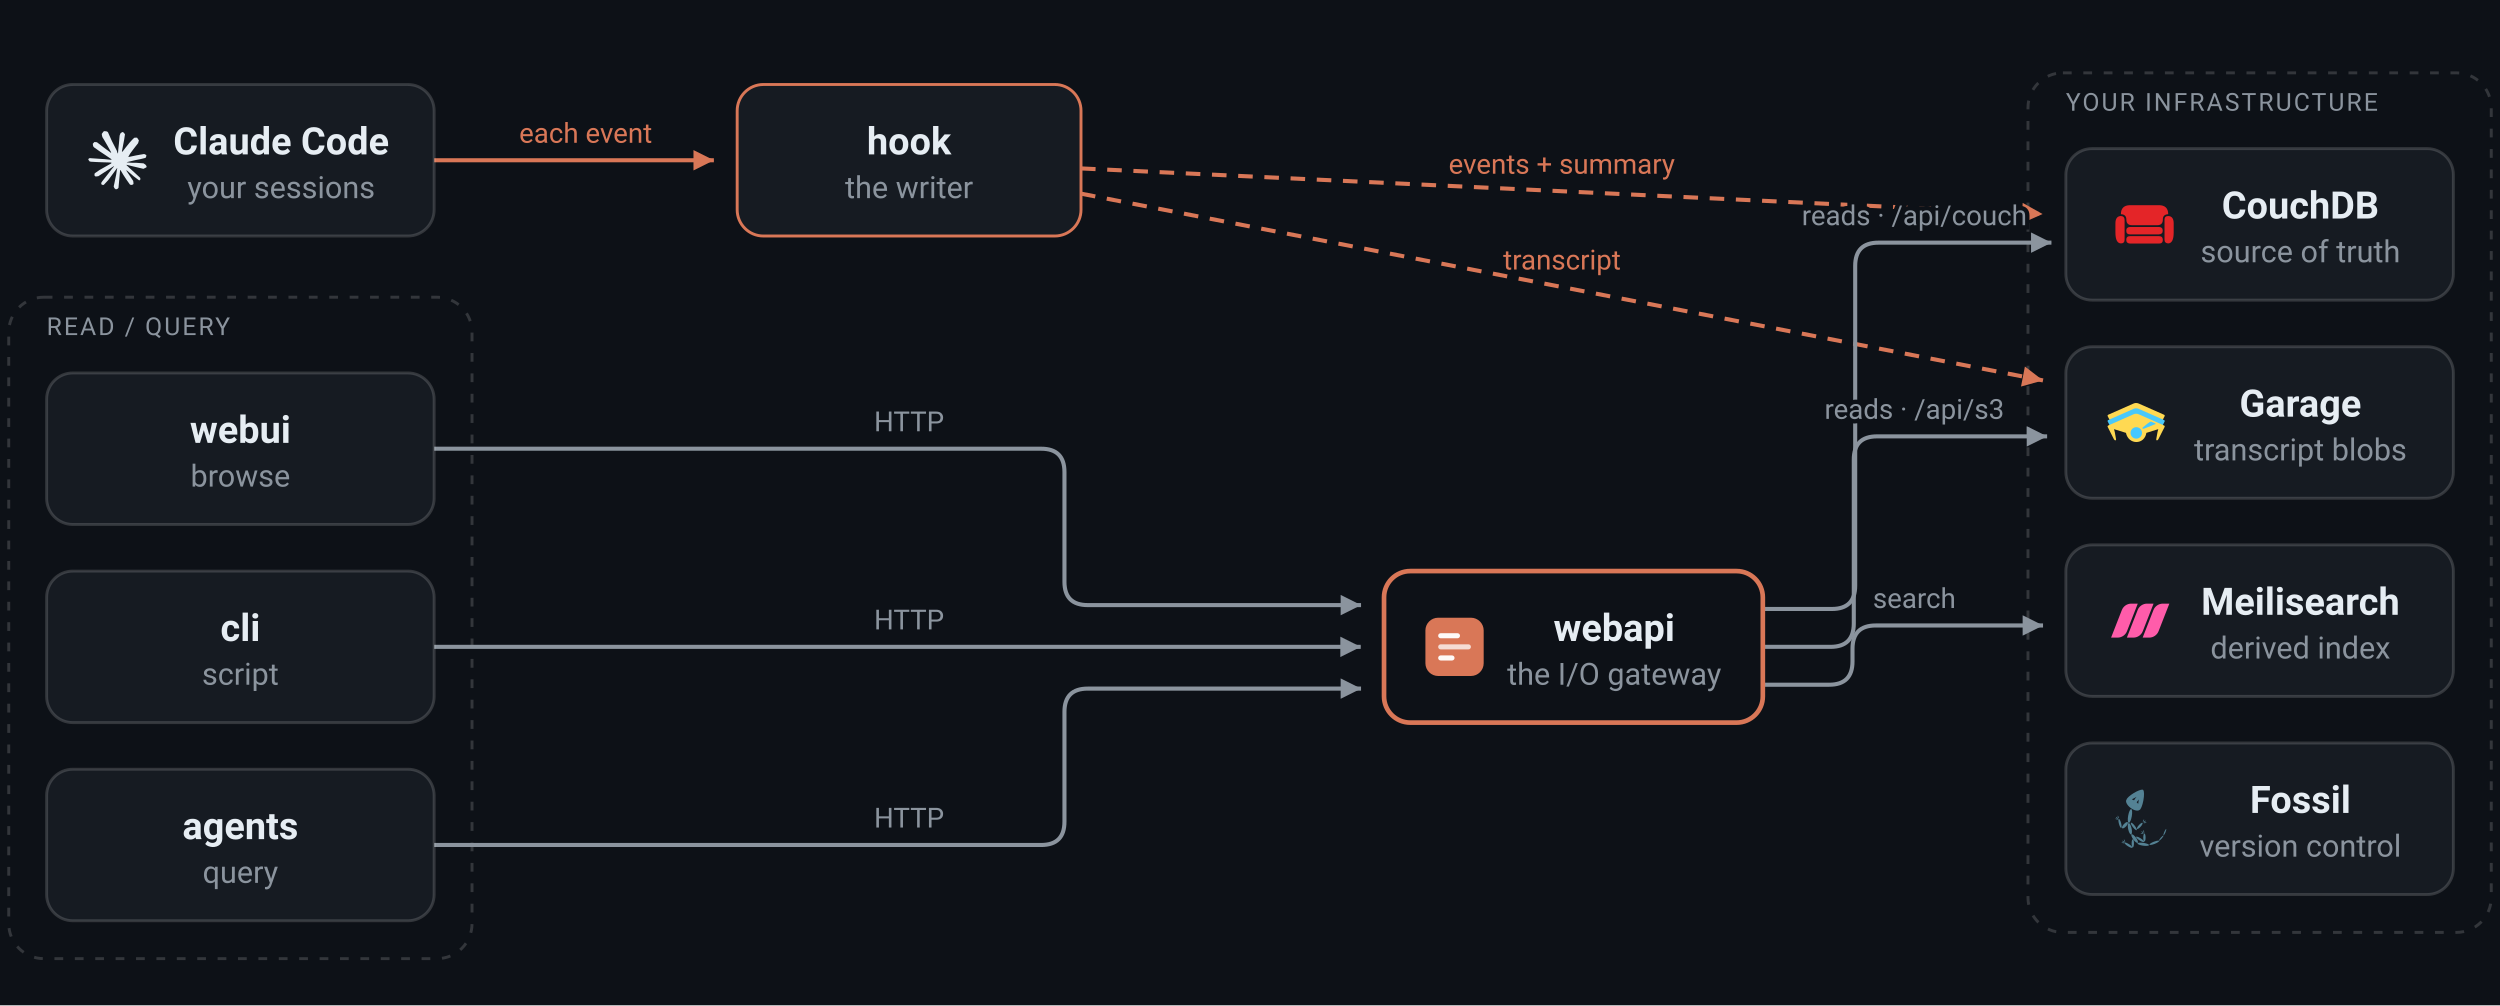
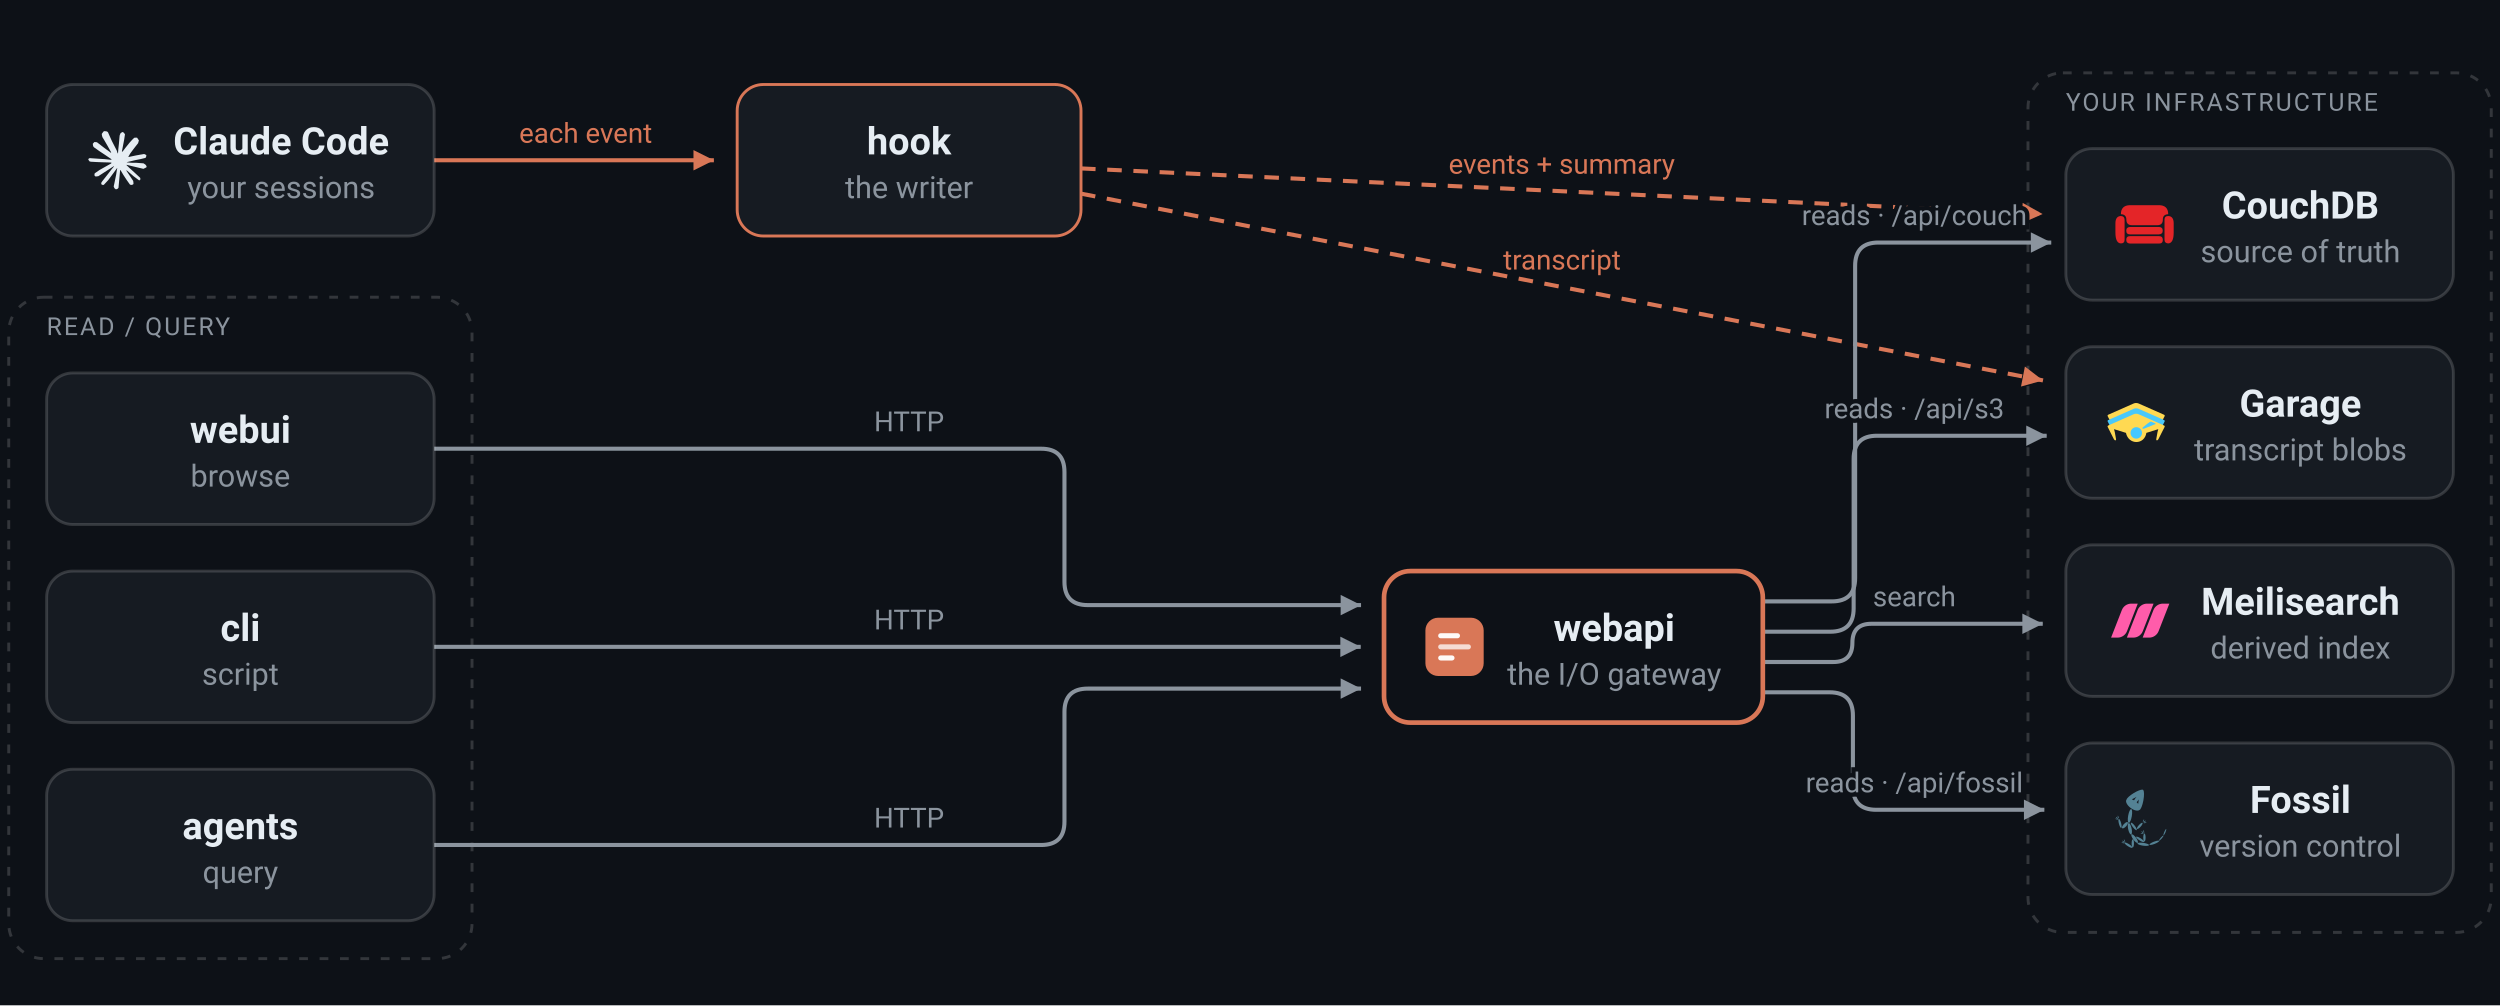
<svg xmlns="http://www.w3.org/2000/svg" viewBox="0 0 858 345" width="858" height="345" role="img" aria-labelledby="ct-title ct-desc" font-family="-apple-system, BlinkMacSystemFont, 'Segoe UI', Roboto, Helvetica, Arial, sans-serif">
  <defs>
    <marker id="ct-arrow-muted" markerUnits="userSpaceOnUse" markerWidth="7" markerHeight="7" refX="7" refY="3.5" orient="auto">
      <path d="M0 0L7 3.5L0 7z" fill="var(--ct-muted, #8b949e)" />
    </marker>
    <marker id="ct-arrow-clay" markerUnits="userSpaceOnUse" markerWidth="7" markerHeight="7" refX="7" refY="3.5" orient="auto">
      <path d="M0 0L7 3.5L0 7z" fill="var(--ct-clay, #d97757)" />
    </marker>
  </defs>
  <style>:root{--ct-bg:#0d1117;--ct-paper:#161b22;--ct-ink:#e6edf3;--ct-muted:#8b949e;--ct-border:rgba(255,255,255,.16);--ct-clay:#d97757;--ct-accentText:#d97757}</style>
  <rect x="0" y="0" width="858" height="345" fill="var(--ct-bg, #0d1117)" />
  <g>
    <rect x="3" y="102" width="159" height="227" rx="12" fill="none" stroke="var(--ct-border, rgba(255,255,255,.16))" stroke-width="1" stroke-dasharray="3 4" />
    <text x="16" y="115" font-size="8.5" letter-spacing="0.7" fill="var(--ct-muted, #8b949e)">READ / QUERY</text>
  </g>
  <g>
    <rect x="696" y="25" width="159" height="295" rx="12" fill="none" stroke="var(--ct-border, rgba(255,255,255,.16))" stroke-width="1" stroke-dasharray="3 4" />
    <text x="709" y="38" font-size="8.5" letter-spacing="0.7" fill="var(--ct-muted, #8b949e)">YOUR INFRASTRUCTURE</text>
  </g>
  <g>
    <path d="M149 55H245" fill="none" stroke="var(--ct-clay, #d97757)" stroke-width="1.4" marker-end="url(#ct-arrow-clay)" />
    <text x="201" y="49" text-anchor="middle" font-size="9.5" fill="var(--ct-accentText, #d97757)" stroke="var(--ct-bg, #0d1117)" stroke-width="3" paint-order="stroke">each event</text>
  </g>
  <g>
    <path d="M371 57.8L701.01 73.46" fill="none" stroke="var(--ct-clay, #d97757)" stroke-width="1.4" marker-end="url(#ct-arrow-clay)" stroke-dasharray="5 4" />
    <text x="536" y="59.63" text-anchor="middle" font-size="9.5" fill="var(--ct-accentText, #d97757)" stroke="var(--ct-bg, #0d1117)" stroke-width="3" paint-order="stroke">events + summary</text>
  </g>
  <g>
    <path d="M371 66.46L701.15 130.56" fill="none" stroke="var(--ct-clay, #d97757)" stroke-width="1.4" marker-end="url(#ct-arrow-clay)" stroke-dasharray="5 4" />
    <text x="536.07" y="92.51" text-anchor="middle" font-size="9.5" fill="var(--ct-accentText, #d97757)" stroke="var(--ct-bg, #0d1117)" stroke-width="3" paint-order="stroke">transcript</text>
  </g>
  <g>
    <path d="M149 154H357.32Q365.32 154 365.32 162V199.67Q365.32 207.67 373.32 207.67H467.11" fill="none" stroke="var(--ct-muted, #8b949e)" stroke-width="1.4" marker-end="url(#ct-arrow-muted)" />
    <text x="312" y="148" text-anchor="middle" font-size="9.5" fill="var(--ct-muted, #8b949e)" stroke="var(--ct-bg, #0d1117)" stroke-width="3" paint-order="stroke">HTTP</text>
  </g>
  <g>
    <path d="M149 222H467" fill="none" stroke="var(--ct-muted, #8b949e)" stroke-width="1.4" marker-end="url(#ct-arrow-muted)" />
    <text x="312" y="216" text-anchor="middle" font-size="9.5" fill="var(--ct-muted, #8b949e)" stroke="var(--ct-bg, #0d1117)" stroke-width="3" paint-order="stroke">HTTP</text>
  </g>
  <g>
    <path d="M149 290H357.32Q365.32 290 365.32 282V244.33Q365.32 236.33 373.32 236.33H467.11" fill="none" stroke="var(--ct-muted, #8b949e)" stroke-width="1.4" marker-end="url(#ct-arrow-muted)" />
    <text x="312" y="284" text-anchor="middle" font-size="9.5" fill="var(--ct-muted, #8b949e)" stroke="var(--ct-bg, #0d1117)" stroke-width="3" paint-order="stroke">HTTP</text>
  </g>
  <g>
-     <path d="M605 209H628.7Q636.7 209 636.7 201V91.28Q636.7 83.28 644.7 83.28H704.05" fill="none" stroke="var(--ct-muted, #8b949e)" stroke-width="1.4" marker-end="url(#ct-arrow-muted)" />
-     <text x="657" y="77.28" text-anchor="middle" font-size="9.5" fill="var(--ct-muted, #8b949e)" stroke="var(--ct-bg, #0d1117)" stroke-width="3" paint-order="stroke">reads · /api/couch</text>
+     <path d="M605 206.4H628.68Q636.68 206.4 636.68 198.4V91.24Q636.68 83.24 644.68 83.24H703.99" fill="none" stroke="var(--ct-muted, #8b949e)" stroke-width="1.4" marker-end="url(#ct-arrow-muted)" />
+     <text x="657" y="77.24" text-anchor="middle" font-size="9.5" fill="var(--ct-muted, #8b949e)" stroke="var(--ct-bg, #0d1117)" stroke-width="3" paint-order="stroke">reads · /api/couch</text>
  </g>
  <g>
-     <path d="M605 222H628.22Q636.22 222 636.22 214V157.76Q636.22 149.76 644.22 149.76H702.57" fill="none" stroke="var(--ct-muted, #8b949e)" stroke-width="1.4" marker-end="url(#ct-arrow-muted)" />
-     <text x="657" y="143.76" text-anchor="middle" font-size="9.5" fill="var(--ct-muted, #8b949e)" stroke="var(--ct-bg, #0d1117)" stroke-width="3" paint-order="stroke">reads · /api/s3</text>
+     <path d="M605 216.8H628.17Q636.17 216.8 636.17 208.8V157.55Q636.17 149.55 644.17 149.55H702.42" fill="none" stroke="var(--ct-muted, #8b949e)" stroke-width="1.4" marker-end="url(#ct-arrow-muted)" />
+     <text x="657" y="143.55" text-anchor="middle" font-size="9.5" fill="var(--ct-muted, #8b949e)" stroke="var(--ct-bg, #0d1117)" stroke-width="3" paint-order="stroke">reads · /api/s3</text>
  </g>
  <g>
-     <path d="M605 235H627.78Q635.78 235 635.78 227V222.66Q635.78 214.66 643.78 214.66H701.17" fill="none" stroke="var(--ct-muted, #8b949e)" stroke-width="1.4" marker-end="url(#ct-arrow-muted)" />
-     <text x="657" y="208.66" text-anchor="middle" font-size="9.5" fill="var(--ct-muted, #8b949e)" stroke="var(--ct-bg, #0d1117)" stroke-width="3" paint-order="stroke">search</text>
+     <path d="M605 237.6H627.92Q635.92 237.6 635.92 245.6V269.92Q635.92 277.92 643.92 277.92H701.62" fill="none" stroke="var(--ct-muted, #8b949e)" stroke-width="1.4" marker-end="url(#ct-arrow-muted)" />
+     <text x="657" y="271.92" text-anchor="middle" font-size="9.5" fill="var(--ct-muted, #8b949e)" stroke="var(--ct-bg, #0d1117)" stroke-width="3" paint-order="stroke">reads · /api/fossil</text>
+   </g>
+   <g>
+     <path d="M605 227.2H629.18Q635.74 227.2 635.74 220.64V220.64Q635.74 214.08 642.3 214.08H701.07" fill="none" stroke="var(--ct-muted, #8b949e)" stroke-width="1.4" marker-end="url(#ct-arrow-muted)" />
+     <text x="657" y="208.08" text-anchor="middle" font-size="9.5" fill="var(--ct-muted, #8b949e)" stroke="var(--ct-bg, #0d1117)" stroke-width="3" paint-order="stroke">search</text>
  </g>
  <g>
    <rect x="16" y="29" width="133" height="52" rx="9" fill="var(--ct-paper, #161b22)" stroke="var(--ct-border, rgba(255,255,255,.16))" stroke-width="1" />
    <g style="color:var(--ct-ink, #e6edf3)">
      <svg x="30.31" y="45" width="20" height="20" viewBox="0 0 24 24" preserveAspectRatio="xMidYMid meet" overflow="visible" aria-hidden="true" role="presentation" fill="currentColor" fill-rule="evenodd">
        <path d="M4.709 15.955l4.72-2.647.08-.23-.08-.128H9.2l-.79-.048-2.698-.073-2.339-.097-2.266-.122-.571-.121L0 11.784l.055-.352.48-.321.686.06 1.52.103 2.278.158 1.652.097 2.449.255h.389l.055-.157-.134-.098-.103-.097-2.358-1.596-2.552-1.688-1.336-.972-.724-.491-.364-.462-.158-1.008.656-.722.881.06.225.061.893.686 1.908 1.476 2.491 1.833.365.304.145-.103.019-.073-.164-.274-1.355-2.446-1.446-2.49-.644-1.032-.17-.619a2.97 2.97 0 01-.104-.729L6.283.134 6.696 0l.996.134.42.364.62 1.414 1.002 2.229 1.555 3.03.456.898.243.832.091.255h.158V9.01l.128-1.706.237-2.095.23-2.695.08-.76.376-.91.747-.492.584.28.48.685-.067.444-.286 1.851-.559 2.903-.364 1.942h.212l.243-.242.985-1.306 1.652-2.064.73-.82.85-.904.547-.431h1.033l.76 1.129-.34 1.166-1.064 1.347-.881 1.142-1.264 1.7-.79 1.36.073.11.188-.02 2.856-.606 1.543-.28 1.841-.315.833.388.091.395-.328.807-1.969.486-2.309.462-3.439.813-.042.03.049.061 1.549.146.662.036h1.622l3.02.225.79.522.474.638-.079.485-1.215.62-1.64-.389-3.829-.91-1.312-.329h-.182v.11l1.093 1.068 2.006 1.81 2.509 2.33.127.578-.322.455-.34-.049-2.205-1.657-.851-.747-1.926-1.62h-.128v.17l.444.649 2.345 3.521.122 1.08-.17.353-.608.213-.668-.122-1.374-1.925-1.415-2.167-1.143-1.943-.14.08-.674 7.254-.316.37-.729.28-.607-.461-.322-.747.322-1.476.389-1.924.315-1.53.286-1.9.17-.632-.012-.042-.14.018-1.434 1.967-2.18 2.945-1.726 1.845-.414.164-.717-.37.067-.662.401-.589 2.388-3.036 1.44-1.882.93-1.086-.006-.158h-.055L4.132 18.56l-1.13.146-.487-.456.061-.746.231-.243 1.908-1.312-.006.006z" />
      </svg>
    </g>
    <text x="96.5" y="53" text-anchor="middle" font-size="13" font-weight="600" fill="var(--ct-ink, #e6edf3)">Claude Code</text>
    <text x="96.5" y="68" text-anchor="middle" font-size="10.5" fill="var(--ct-muted, #8b949e)">your sessions</text>
  </g>
  <g>
    <rect x="253" y="29" width="118" height="52" rx="9" fill="var(--ct-paper, #161b22)" stroke="var(--ct-clay, #d97757)" stroke-width="1" />
    <text x="312" y="53" text-anchor="middle" font-size="13" font-weight="600" fill="var(--ct-ink, #e6edf3)">hook</text>
    <text x="312" y="68" text-anchor="middle" font-size="10.5" fill="var(--ct-muted, #8b949e)">the writer</text>
  </g>
  <g>
    <rect x="16" y="128" width="133" height="52" rx="9" fill="var(--ct-paper, #161b22)" stroke="var(--ct-border, rgba(255,255,255,.16))" stroke-width="1" />
    <text x="82.5" y="152" text-anchor="middle" font-size="13" font-weight="600" fill="var(--ct-ink, #e6edf3)">webui</text>
    <text x="82.5" y="167" text-anchor="middle" font-size="10.5" fill="var(--ct-muted, #8b949e)">browse</text>
  </g>
  <g>
    <rect x="16" y="196" width="133" height="52" rx="9" fill="var(--ct-paper, #161b22)" stroke="var(--ct-border, rgba(255,255,255,.16))" stroke-width="1" />
    <text x="82.5" y="220" text-anchor="middle" font-size="13" font-weight="600" fill="var(--ct-ink, #e6edf3)">cli</text>
    <text x="82.5" y="235" text-anchor="middle" font-size="10.5" fill="var(--ct-muted, #8b949e)">script</text>
  </g>
  <g>
    <rect x="16" y="264" width="133" height="52" rx="9" fill="var(--ct-paper, #161b22)" stroke="var(--ct-border, rgba(255,255,255,.16))" stroke-width="1" />
    <text x="82.5" y="288" text-anchor="middle" font-size="13" font-weight="600" fill="var(--ct-ink, #e6edf3)">agents</text>
    <text x="82.5" y="303" text-anchor="middle" font-size="10.5" fill="var(--ct-muted, #8b949e)">query</text>
  </g>
  <g>
    <rect x="475" y="196" width="130" height="52" rx="9" fill="var(--ct-bg, #0d1117)" stroke="var(--ct-clay, #d97757)" stroke-width="1.6" />
    <svg x="489.2" y="212" width="20" height="20" viewBox="0 0 32 32" preserveAspectRatio="xMidYMid meet" overflow="visible" aria-hidden="true" role="presentation">
      <rect width="32" height="32" rx="7" fill="#D97757" />
      <rect x="7" y="8.5" width="12" height="2.8" rx="1.4" fill="#ffffff" fill-opacity="0.96" />
      <rect x="7" y="14.6" width="18" height="2.8" rx="1.4" fill="#ffffff" fill-opacity="0.74" />
      <rect x="7" y="20.7" width="9" height="2.8" rx="1.4" fill="#ffffff" fill-opacity="0.96" />
    </svg>
    <text x="554" y="220" text-anchor="middle" font-size="13" font-weight="600" fill="var(--ct-ink, #e6edf3)">webapi</text>
    <text x="554" y="235" text-anchor="middle" font-size="10.5" fill="var(--ct-muted, #8b949e)">the I/O gateway</text>
  </g>
  <g>
    <rect x="709" y="51" width="133" height="52" rx="9" fill="var(--ct-paper, #161b22)" stroke="var(--ct-border, rgba(255,255,255,.16))" stroke-width="1" />
    <svg x="726.01" y="67" width="20" height="20" viewBox="0 0 64 64" preserveAspectRatio="xMidYMid meet" overflow="visible" aria-hidden="true" role="presentation">
      <path d="M51.96 38.937c0 2.618-1.44 3.926-4.057 4.057H15.967c-2.618 0-4.057-1.3-4.057-4.057 0-2.618 1.44-3.926 4.057-4.057h32.065c2.618.13 3.926 1.44 3.926 4.057zm-3.926 6.02H15.967c-2.618 0-4.057 1.3-4.057 4.057 0 2.618 1.44 3.926 4.057 4.057h32.065c2.618 0 4.057-1.3 4.057-4.057-.13-2.748-1.44-4.057-4.057-4.057zm9.947-22.12c-2.618 0-4.057 1.3-4.057 3.926v22.12c0 2.618 1.44 3.926 4.057 4.057C61.906 52.8 64 48.883 64 40.9v-9.947c0-5.366-2.094-7.984-6.02-8.115zm-51.96 0C2.094 22.97 0 25.587 0 30.953V40.9c0 7.984 2.094 11.9 6.02 12.04 2.618 0 4.057-1.3 4.057-4.057V26.896c-.13-2.618-1.44-3.926-4.057-4.057zm51.96-1.963c0-6.675-3.534-9.816-9.947-9.947H15.967c-6.544.13-9.947 3.403-9.947 9.947 3.926 0 6.02 2.094 6.02 6.02s2.094 6.02 6.02 6.02h28c3.926 0 6.02-2.094 6.02-6.02-.13-4.057 2.094-5.9 5.9-6.02z" fill="#e42528" />
    </svg>
    <text x="789.5" y="75" text-anchor="middle" font-size="13" font-weight="600" fill="var(--ct-ink, #e6edf3)">CouchDB</text>
    <text x="789.5" y="90" text-anchor="middle" font-size="10.5" fill="var(--ct-muted, #8b949e)">source of truth</text>
  </g>
  <g>
    <rect x="709" y="119" width="133" height="52" rx="9" fill="var(--ct-paper, #161b22)" stroke="var(--ct-border, rgba(255,255,255,.16))" stroke-width="1" />
    <svg x="723.12" y="135" width="20" height="20" viewBox="3.68 2.78 26.77 18.44" preserveAspectRatio="xMidYMid meet" overflow="visible" aria-hidden="true" role="presentation">
      <g stroke-width=".147">
        <path d="m20.613 10.981a2.203 2.203 0 0 1-0.734-0.076l-9.204-2.484a2.234 2.234 0 0 1-0.693-0.328z" />
        <path d="m17.034 3.034a2.911 2.911 0 0 0-1.146 0.248l-11.697 5.175a0.423 0.423 0 0 0-0.222 0.566 0.204 0.204 0 0 0 0.018 0.047l1.877 3.71h1.629l-0.232-1.294c-0.019-0.104-0.188-0.843-0.348-1.375l5.475 1.71c0.072 0.341 0.167 0.659 0.281 0.959h8.877c0.098-0.299 0.175-0.618 0.227-0.959l5.463-1.705c-0.16 0.532-0.327 1.266-0.346 1.371l-0.232 1.294h1.628l1.859-3.676 0.018-0.034 0.018-0.045a0.028 0.028 0 0 0 0-0.012 0.394 0.394 0 0 0 0.018-0.136 0.419 0.419 0 0 0-0.263-0.419l-11.697-5.175a2.911 2.911 0 0 0-1.204-0.248z" fill="#ffd952" />
        <path d="m17.034 5.482a2.911 2.911 0 0 0-1.146 0.248l-11.697 5.175a0.423 0.423 0 0 0-0.222 0.565 0.204 0.204 0 0 0 0.018 0.047l1.018 2.012h2.163c-0.068-0.288-0.157-0.643-0.255-0.97l3.107 0.97h14.121l3.094-0.966c-0.098 0.327-0.185 0.679-0.253 0.966h2.163l1-1.978 0.018-0.034 0.018-0.045a0.028 0.028 0 0 0 0-0.012 0.394 0.394 0 0 0 0.018-0.136 0.419 0.419 0 0 0-0.263-0.419l-11.697-5.175a2.911 2.911 0 0 0-1.204-0.248z" fill="#49c8fa" />
        <path d="m30.198 13.82a0.394 0.394 0 0 1-0.018 0.137 0.028 0.028 0 0 1 0 0.012l-0.018 0.046-0.018 0.034-2.831 5.596c-0.394 0.777-1.118 0.754-0.996-0.032l0.57-3.182c0.019-0.104 0.187-0.839 0.347-1.371l-5.463 1.705c-0.858 5.572-8.189 5.664-9.385 0l-5.475-1.71c0.16 0.532 0.329 1.271 0.348 1.375l0.57 3.182c0.122 0.786-0.602 0.809-0.996 0.032l-2.848-5.63a0.204 0.204 0 0 1-0.018-0.047 0.423 0.423 0 0 1 0.222-0.566l11.697-5.175a2.911 2.911 0 0 1 2.35 0l11.697 5.175a0.419 0.419 0 0 1 0.263 0.419z" fill="#ffd952" />
        <path d="m20.801 14.796 5.057-2.036a0.214 0.214 0 0 0 0-0.398c-0.588-0.245-1.313-0.527-2.024-0.823-0.131-0.054-1.369 0.834-1.482 0.925l-2.18 1.742c-0.527 0.442-0.071 0.87 0.629 0.589z" fill="#45c8ff" />
        <circle cx="17.135" cy="16.785" r="2.637" fill="#45c8ff" />
      </g>
    </svg>
    <text x="789.5" y="143" text-anchor="middle" font-size="13" font-weight="600" fill="var(--ct-ink, #e6edf3)">Garage</text>
    <text x="789.5" y="158" text-anchor="middle" font-size="10.5" fill="var(--ct-muted, #8b949e)">transcript blobs</text>
  </g>
  <g>
    <rect x="709" y="187" width="133" height="52" rx="9" fill="var(--ct-paper, #161b22)" stroke="var(--ct-border, rgba(255,255,255,.16))" stroke-width="1" />
    <svg x="724.52" y="203" width="20" height="20" viewBox="0 0 24 24" preserveAspectRatio="xMidYMid meet" overflow="visible" aria-hidden="true" role="presentation" fill="#FF5CAA">
      <path d="m6.505 18.998 4.434-11.345a4.168 4.168 0 0 1 3.882-2.651h2.674l-4.434 11.345a4.169 4.169 0 0 1-3.883 2.651H6.505Zm6.505 0 4.434-11.345a4.169 4.169 0 0 1 3.883-2.651H24l-4.434 11.345a4.168 4.168 0 0 1-3.882 2.651H13.01Zm-13.01 0L4.434 7.653a4.168 4.168 0 0 1 3.882-2.651h2.674L6.556 16.347a4.169 4.169 0 0 1-3.883 2.651H0Z" />
    </svg>
    <text x="789.5" y="211" text-anchor="middle" font-size="13" font-weight="600" fill="var(--ct-ink, #e6edf3)">Meilisearch</text>
    <text x="789.5" y="226" text-anchor="middle" font-size="10.5" fill="var(--ct-muted, #8b949e)">derived index</text>
  </g>
  <g>
    <rect x="709" y="255" width="133" height="52" rx="9" fill="var(--ct-paper, #161b22)" stroke="var(--ct-border, rgba(255,255,255,.16))" stroke-width="1" />
    <svg x="724.7" y="271" width="20" height="20" viewBox="0 0 24 24" preserveAspectRatio="xMidYMid meet" overflow="visible" aria-hidden="true" role="presentation" fill="#548294">
      <path d="M12.571 0c-.699.022-2.041.555-3.458 1.419C7.464 2.42 6.258 3.538 6.16 4.108c-.008.009-.019.014-.026.023-.563.746.203 2.277 1.711 3.414 1.408 1.063 2.958 1.397 3.617.832.518-.09 1.227-1.776 1.627-3.94.383-2.054.35-3.812-.045-4.214-.006-.02.001-.048-.01-.066-.069-.113-.23-.163-.463-.156zm-2.277 2.936c-.164.193-.329.383-.492.605-.217.296-.403.587-.568.866a5.705 5.705 0 00-.908-.432 14.052 14.052 0 001.785-.914c.067-.04.118-.084.183-.125zm.912 1.084c-.004.024-.01.043-.015.066a16.33 16.33 0 00-.227 1.78 6.106 6.106 0 00-.654-.674c.215-.241.436-.507.652-.801.093-.127.16-.246.244-.371zm-3.14 4.002c-.41-.075-.968 1.14-1.246 2.706-.276 1.566-.164 2.897.246 2.969.41.072.972-1.141 1.248-2.707.276-1.566.164-2.896-.248-2.968zm-5.56 2.708c-.072.032-.026.314.103.625.132.312.297.539.37.51.074-.031.025-.311-.104-.623-.13-.312-.295-.54-.37-.512zm-.602.506c-.035-.005-.061 0-.076.018-.062.067.083.298.322.512.24.215.483.332.545.265.06-.07-.084-.298-.324-.513-.18-.16-.361-.267-.467-.282zm-.224.684c-.118 0-.197.02-.205.058-.017.077.247.205.587.282.343.078.636.078.653.002.017-.08-.248-.204-.588-.284a2.163 2.163 0 00-.447-.058zm1.296.144c-.251.067-.235.954.036 1.98.27 1.03.695 1.81.945 1.745.25-.067.234-.954-.037-1.98-.271-1.03-.694-1.812-.944-1.745zm10.394.186c-.072-.031-.237.198-.369.51-.13.311-.178.59-.103.62.072.032.24-.197.369-.51.13-.31.178-.591.103-.62zm.61.504c-.105.015-.285.12-.463.281-.238.213-.382.445-.323.512.058.064.304-.057.541-.27.238-.213.38-.443.32-.508-.014-.016-.04-.02-.075-.015zm-7.625.593c-.34.035-.86.369-1.326.883-.621.686-.914 1.437-.652 1.672.261.237.978-.125 1.601-.81.621-.689.912-1.437.65-1.674-.065-.059-.16-.082-.273-.07zm7.85.092c-.119 0-.276.018-.446.057-.343.077-.607.202-.59.281.017.077.31.077.652 0 .34-.077.607-.202.588-.28-.008-.037-.087-.057-.205-.058zm-6.13.168a.15.15 0 00-.099.028c-.21.163.143.978.793 1.82.647.841 1.346 1.393 1.557 1.23.21-.16-.148-.977-.795-1.818-.567-.737-1.172-1.251-1.455-1.26zm4.557.043c-.267-.03-.843.36-1.387.96-.62.685-.966 1.386-.767 1.563.196.18.861-.232 1.482-.917.621-.686.964-1.385.768-1.565a.17.17 0 00-.096-.04zm-5.603.133c-.386.082-.48 1.2-.205 2.492.273 1.292.815 2.275 1.2 2.193.387-.081.481-1.2.208-2.49-.276-1.292-.815-2.279-1.203-2.195zm15.448 2.459c-.13-.055-.48.471-.78 1.174-.297.705-.432 1.323-.3 1.378.13.056.48-.47.777-1.173.297-.705.433-1.324.303-1.38zm-9.503.412c-.07.031-.024.31.105.621.132.312.298.542.367.514.072-.031.027-.31-.105-.621-.13-.312-.295-.543-.367-.514zm-.6.506c-.035-.005-.062 0-.078.017-.06.07.087.297.324.51.238.213.481.33.541.264.06-.067-.083-.297-.32-.51-.178-.158-.36-.266-.467-.281zm-.224.681c-.118 0-.195.019-.203.057-.017.079.245.204.585.283.343.077.636.077.653 0 .016-.077-.246-.204-.586-.281a2.133 2.133 0 00-.45-.059zm1.37.21c-.26 0-.476.75-.476 1.675s.215 1.676.477 1.676c.26 0 .478-.75.478-1.676 0-.926-.217-1.676-.478-1.676zm-5.175.333a.235.235 0 00-.133.045c-.294.216.04 1.17.744 2.13.703.962 1.514 1.564 1.807 1.35.295-.215-.035-1.171-.74-2.13-.617-.842-1.315-1.41-1.678-1.395zm13.02.522c-.105-.094-.601.297-1.105.873-.503.575-.824 1.119-.718 1.213.108.093.603-.298 1.107-.873.504-.576.825-1.12.717-1.213zm-11.014.443c-.113-.005-.194.019-.23.074-.144.223.46.875 1.353 1.453.89.58 1.73.872 1.875.649.146-.223-.46-.877-1.35-1.457-.667-.434-1.308-.704-1.648-.719zM8.73 20.451c-.266 0-.48.75-.48 1.675 0 .926.214 1.676.48 1.676s.482-.75.482-1.676c0-.925-.216-1.675-.482-1.675zm-3.644.06c-.072.031-.026.313.103.625.132.312.297.539.37.51.074-.031.025-.312-.104-.623-.13-.312-.295-.54-.37-.512zm14.296.477c-.368-.04-1.127.127-1.96.453-1.107.434-1.929.984-1.833 1.228.096.242 1.074.093 2.181-.342 1.11-.434 1.932-.985 1.836-1.23-.024-.06-.102-.096-.224-.11zm-14.898.029c-.035-.005-.061 0-.076.018-.062.067.082.298.322.511.24.216.483.333.545.266.06-.07-.084-.298-.324-.514-.18-.16-.362-.267-.467-.281zm-.223.685c-.118 0-.196.019-.205.057-.016.08.248.204.588.283.343.077.636.077.653 0 .016-.077-.248-.204-.588-.281a2.116 2.116 0 00-.448-.059zm1.29.047c-.114-.005-.194.019-.231.075-.144.223.461.875 1.353 1.453.89.58 1.731.871 1.875.648.147-.223-.46-.877-1.35-1.457-.666-.433-1.307-.704-1.648-.719zm6.628.09c-.865-.036-1.493.081-1.527.32-.046.317.98.73 2.289.92 1.311.19 2.415.087 2.46-.232.046-.317-.98-.73-2.292-.92a9.203 9.203 0 00-.93-.088z" />
    </svg>
    <text x="789.5" y="279" text-anchor="middle" font-size="13" font-weight="600" fill="var(--ct-ink, #e6edf3)">Fossil</text>
    <text x="789.5" y="294" text-anchor="middle" font-size="10.5" fill="var(--ct-muted, #8b949e)">version control</text>
  </g>
</svg>
